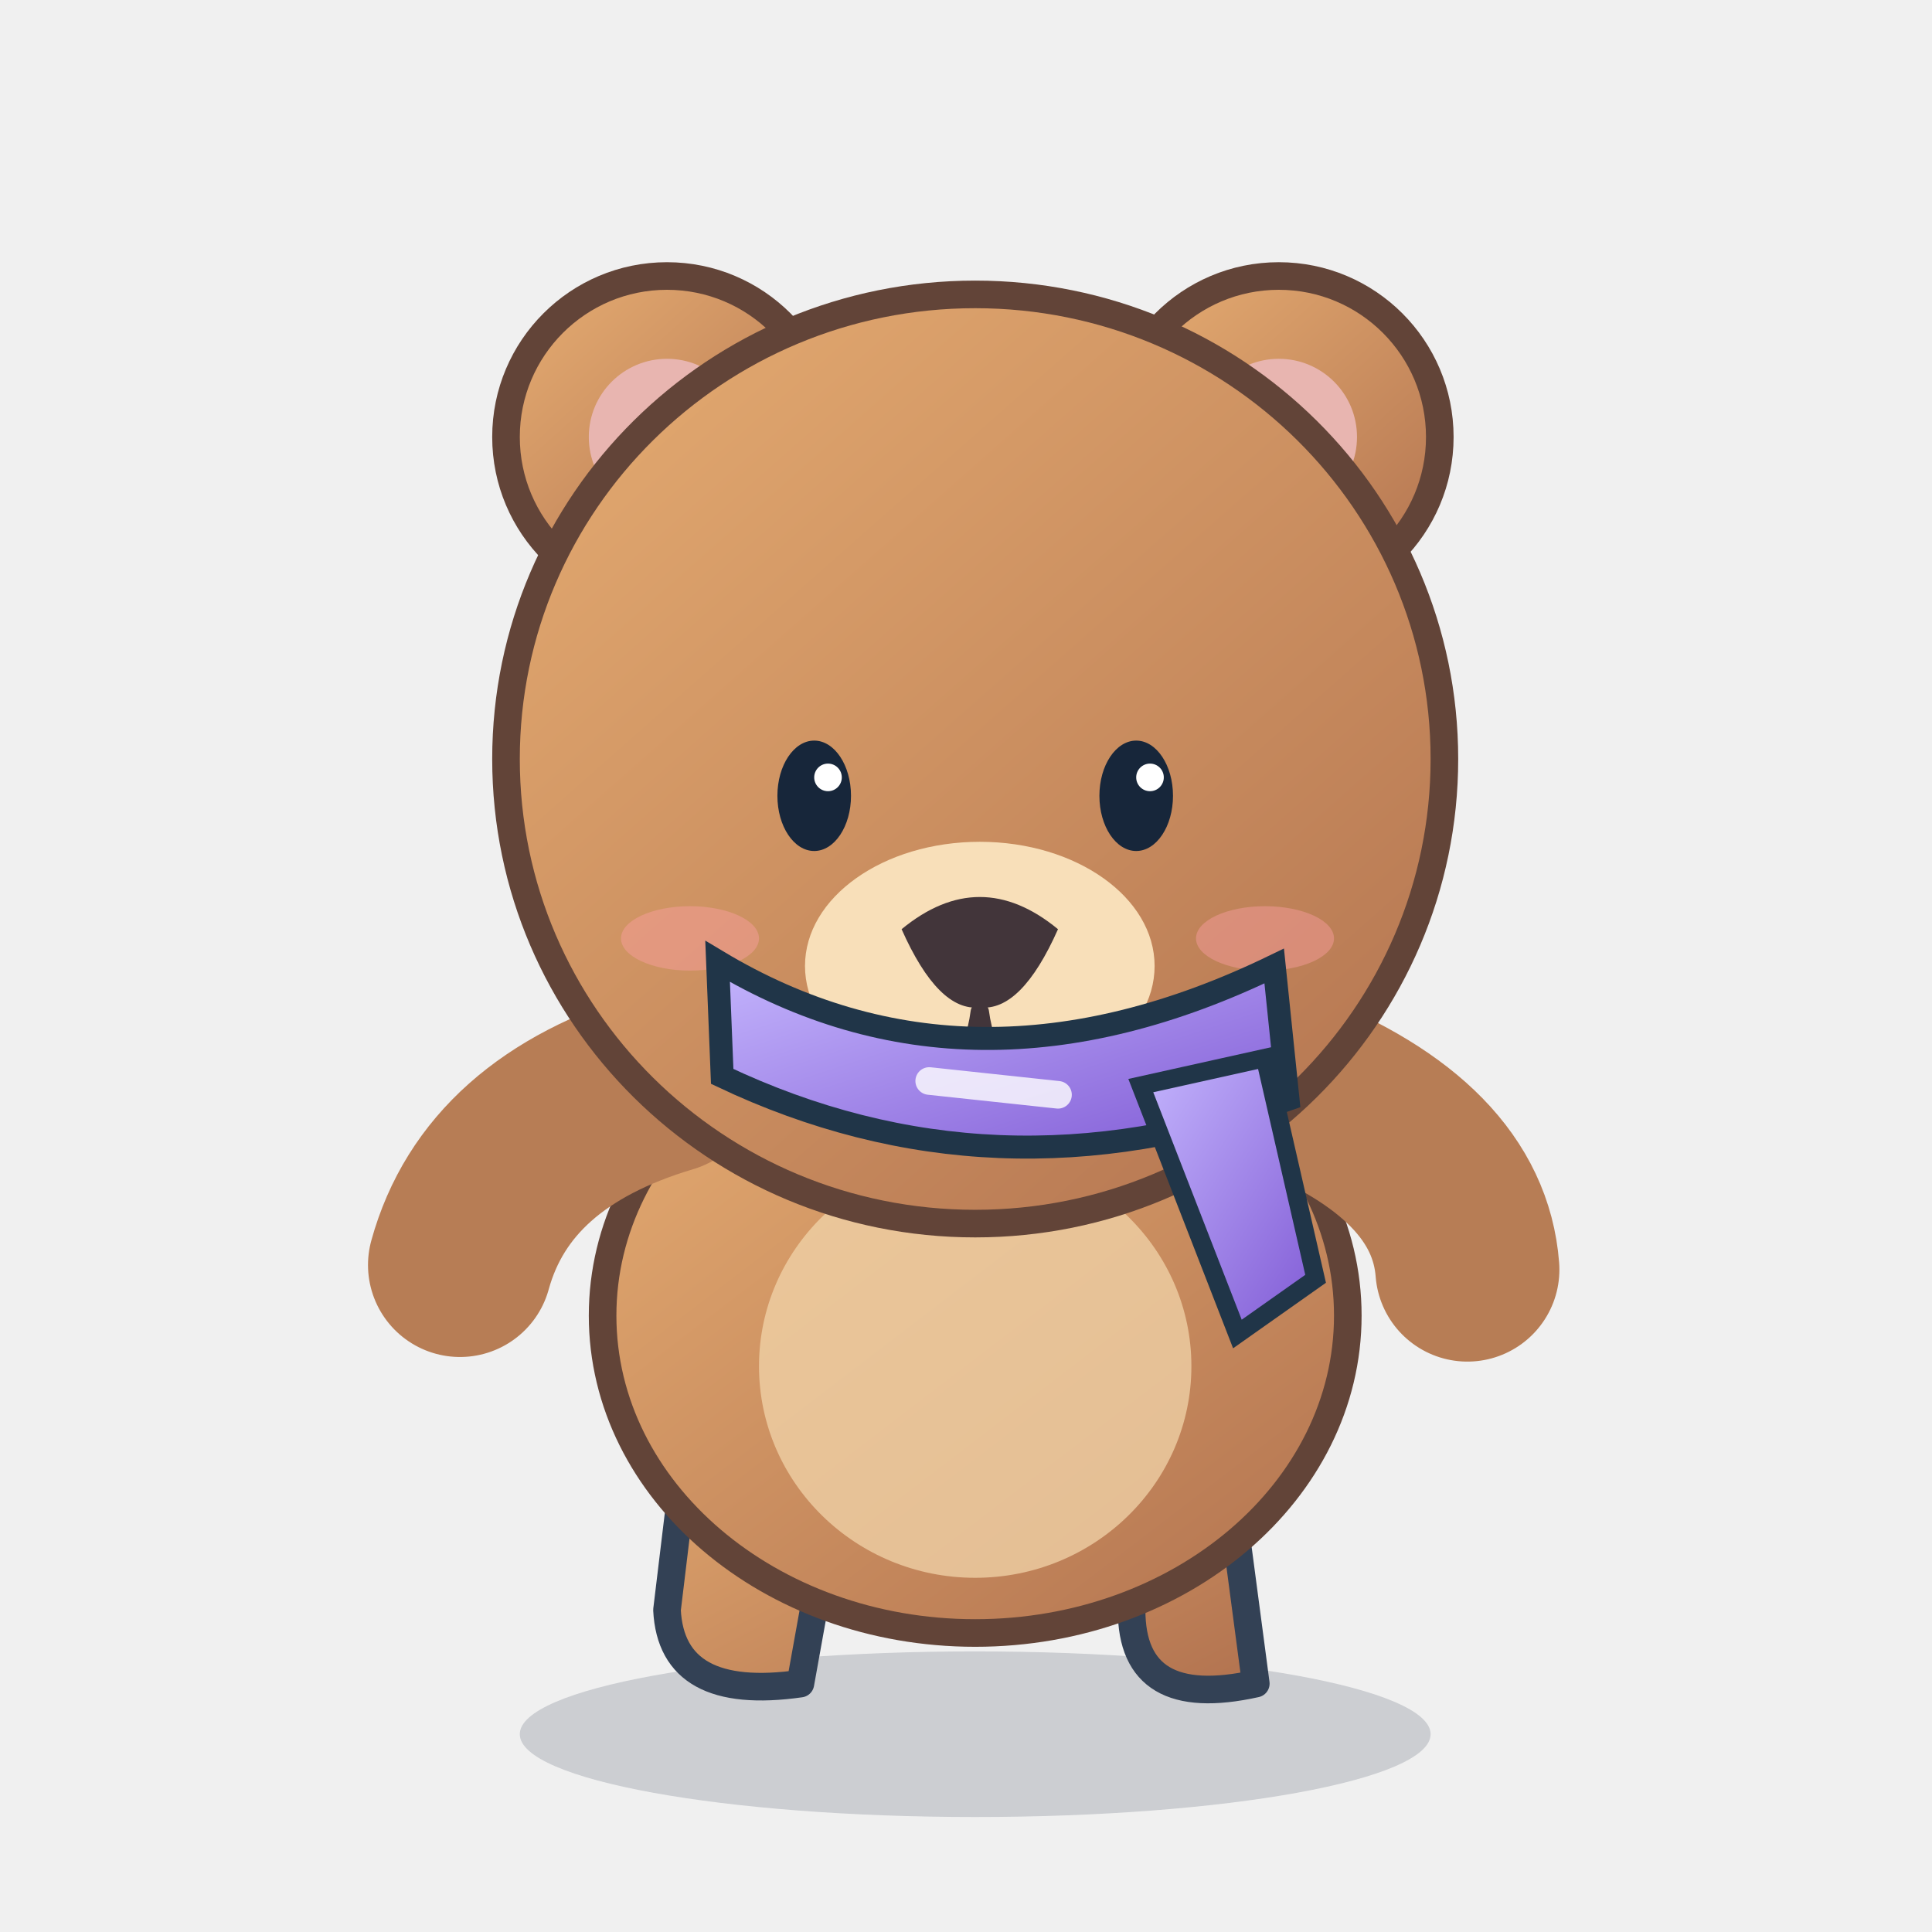
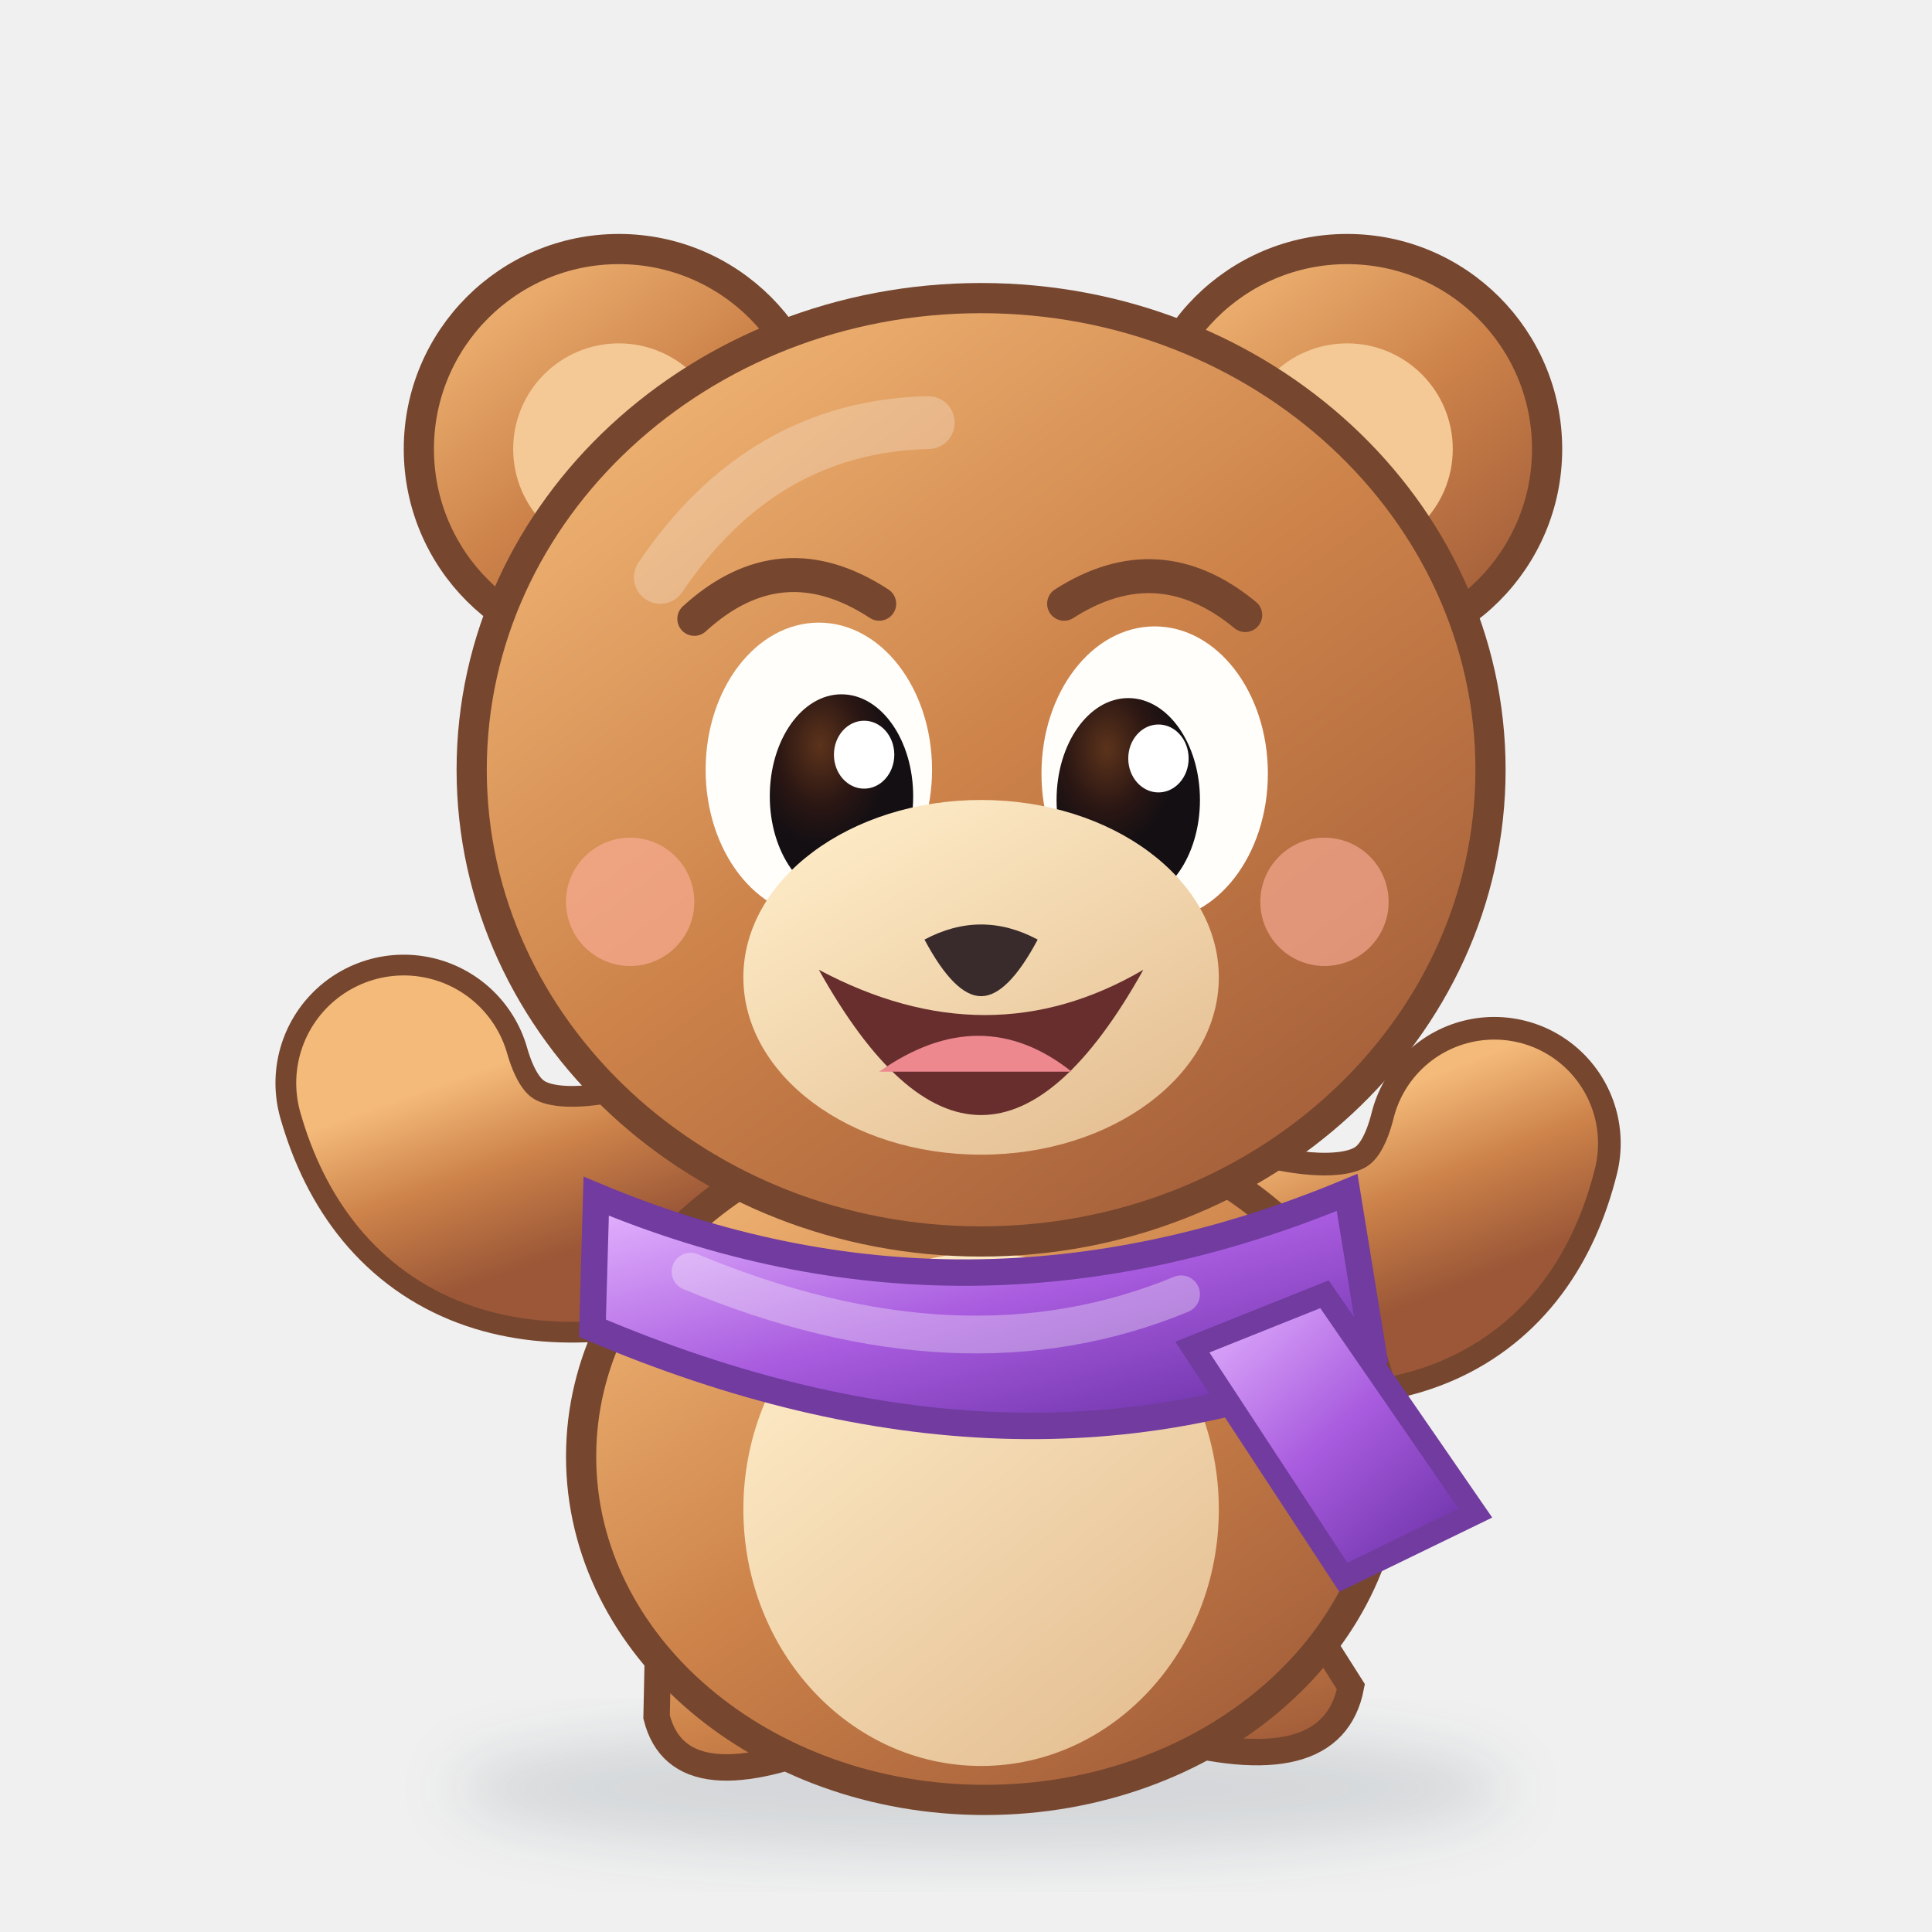
- <svg xmlns="http://www.w3.org/2000/svg" viewBox="0 0 420 420" width="420" height="420" role="img" aria-label="Beruang podium">
+ <svg xmlns="http://www.w3.org/2000/svg" viewBox="0 0 512 512" width="512" height="512" role="img" aria-label="Beruang pose podium">
  <defs>
-     <linearGradient id="fur" x1="0" y1="0" x2=".9" y2="1">
-       <stop stop-color="#e6ad72" />
-       <stop offset="1" stop-color="#b47551" />
+     <linearGradient id="ele" x1=".1" y1=".02" x2=".9" y2="1">
+       <stop stop-color="#d7e9ec" />
+       <stop offset=".43" stop-color="#a9c8d0" />
+       <stop offset="1" stop-color="#7296a4" />
    </linearGradient>
-     <linearGradient id="scarf" x1="0" y1="0" x2="1" y2="1">
-       <stop stop-color="#c4b5fd" />
-       <stop offset="1" stop-color="#805ad5" />
+     <linearGradient id="ear" x1="0" x2="1" y1="0" y2="1">
+       <stop stop-color="#ffd7ca" />
+       <stop offset="1" stop-color="#e9a4aa" />
    </linearGradient>
+     <linearGradient id="bear" x1=".14" x2=".93" y1="0" y2="1">
+       <stop stop-color="#f4ba79" />
+       <stop offset=".48" stop-color="#cc8249" />
+       <stop offset="1" stop-color="#9b5737" />
+     </linearGradient>
+     <linearGradient id="belly" x1=".1" y1="0" x2=".85" y2="1">
+       <stop stop-color="#ffefcb" />
+       <stop offset="1" stop-color="#e4bd91" />
+     </linearGradient>
+     <linearGradient id="teal" x1=".05" y1="0" x2=".95" y2="1">
+       <stop stop-color="#5ff0ed" />
+       <stop offset=".48" stop-color="#00bbb7" />
+       <stop offset="1" stop-color="#007e89" />
+     </linearGradient>
+     <linearGradient id="purple" x1=".05" y1="0" x2=".95" y2="1">
+       <stop stop-color="#e4b4ff" />
+       <stop offset=".5" stop-color="#a85bde" />
+       <stop offset="1" stop-color="#642da1" />
+     </linearGradient>
+     <radialGradient id="eye" cx=".35" cy=".25">
+       <stop stop-color="#5c331b" />
+       <stop offset=".6" stop-color="#2a1613" />
+       <stop offset="1" stop-color="#130f13" />
+     </radialGradient>
+     <filter id="shadow" x="-20%" y="-20%" width="140%" height="150%">
+       <feGaussianBlur stdDeviation="8" />
+     </filter>
  </defs>
-   <ellipse cx="212" cy="377" rx="99" ry="18" fill="#16243b" opacity=".17" />
-   <g transform="translate(0 0) rotate(0 212 230)">
-     <path d="M152 292 L145 350 Q146 370 174 366 L183 316 Z M239 312 L246 350 Q246 372 273 366 L264 298 Z" fill="url(#fur)" stroke="#334155" stroke-width="6" stroke-linejoin="round" />
-     <ellipse cx="212" cy="286" rx="81" ry="69" fill="url(#fur)" stroke="#624438" stroke-width="6" />
-     <ellipse cx="212" cy="297" rx="47" ry="46" fill="#f2d4aa" opacity=".75" />
-     <path d="M145 235 Q108 246 100 275 M279 235 Q317 250 319 276" stroke="#b77d55" stroke-width="40" stroke-linecap="round" fill="none" />
-     <circle cx="145" cy="95" r="35" fill="url(#fur)" stroke="#624438" stroke-width="6" />
-     <circle cx="278" cy="95" r="35" fill="url(#fur)" stroke="#624438" stroke-width="6" />
-     <circle cx="145" cy="95" r="17" fill="#e8b5b0" />
-     <circle cx="278" cy="95" r="17" fill="#e8b5b0" />
-     <ellipse cx="212" cy="165" rx="102" ry="101" fill="url(#fur)" stroke="#624438" stroke-width="6" />
-     <ellipse cx="177" cy="173" rx="8" ry="12" fill="#17263a" />
-     <ellipse cx="247" cy="173" rx="8" ry="12" fill="#17263a" />
-     <circle cx="180" cy="169" r="3" fill="white" />
-     <circle cx="250" cy="169" r="3" fill="white" />
-     <ellipse cx="150" cy="204" rx="15" ry="7" fill="#ff9fa8" opacity=".42" />
-     <ellipse cx="275" cy="204" rx="15" ry="7" fill="#ff9fa8" opacity=".42" />
-     <ellipse cx="213" cy="210" rx="38" ry="27" fill="#f8dfb9" />
-     <path d="M196 202 Q213 188 230 202 Q222 220 213 219 Q204 220 196 202" fill="#42353a" />
-     <path d="M213 220 Q211 235 200 235 M213 220 Q215 235 227 235" fill="none" stroke="#42353a" stroke-width="4" stroke-linecap="round" />
-     <path d="M156 209 Q211 242 277 210 L280 239 Q216 262 157 234 Z" fill="url(#scarf)" stroke="#203548" stroke-width="5" />
-     <path d="M248 236 L269 290 L286 278 L275 230 Z" fill="url(#scarf)" stroke="#203548" stroke-width="4" />
-     <path d="M202 235 L230 238" stroke="#ffffff" stroke-width="6" stroke-linecap="round" opacity=".8" />
+   <ellipse cx="260" cy="474" rx="140" ry="17" fill="#172c3e" opacity=".13" filter="url(#shadow)" />
+   <g transform="translate(0 0) rotate(0 255 320)">
+     <path d="M175 408 L174 455 Q180 479 224 460 L234 415 Z M297 414 L307 460 Q353 473 358 447 L332 406 Z" fill="url(#bear)" stroke="#76462f" stroke-width="7" />
+     <path d="M184 316 Q121 336 107 287" fill="none" stroke="#76462f" stroke-width="68" stroke-linecap="round" />
+     <path d="M184 316 Q121 336 107 287" fill="none" stroke="url(#bear)" stroke-width="57" stroke-linecap="round" />
+     <path d="M324 335 Q384 351 396 303" fill="none" stroke="#76462f" stroke-width="67" stroke-linecap="round" />
+     <path d="M324 335 Q384 351 396 303" fill="none" stroke="url(#bear)" stroke-width="55" stroke-linecap="round" />
+     <ellipse cx="261" cy="386" rx="107" ry="91" fill="url(#bear)" stroke="#76462f" stroke-width="8" />
+     <ellipse cx="260" cy="400" rx="63" ry="68" fill="url(#belly)" />
+     <circle cx="164" cy="119" r="53" fill="url(#bear)" stroke="#76462f" stroke-width="8" />
+     <circle cx="357" cy="119" r="53" fill="url(#bear)" stroke="#76462f" stroke-width="8" />
+     <circle cx="164" cy="119" r="28" fill="#f4c996" />
+     <circle cx="357" cy="119" r="28" fill="#f4c996" />
+     <ellipse cx="260" cy="204" rx="135" ry="125" fill="url(#bear)" stroke="#76462f" stroke-width="8" />
+     <path d="M175 153 Q202 113 246 112" fill="none" stroke="white" stroke-width="14" stroke-opacity=".25" stroke-linecap="round" />
+     <path d="M184 164 Q207 143 233 160 M282 160 Q307 144 330 163" fill="none" stroke="#76462f" stroke-width="9" stroke-linecap="round" />
+     <ellipse cx="217" cy="204" rx="30" ry="39" fill="#fffefa" />
+     <ellipse cx="306" cy="205" rx="30" ry="39" fill="#fffefa" />
+     <ellipse cx="223" cy="211" rx="19" ry="27" fill="url(#eye)" />
+     <ellipse cx="299" cy="212" rx="19" ry="27" fill="url(#eye)" />
+     <ellipse cx="229" cy="200" rx="8" ry="9" fill="white" />
+     <ellipse cx="307" cy="201" rx="8" ry="9" fill="white" />
+     <circle cx="167" cy="239" r="17" fill="#ffb19f" opacity=".6" />
+     <circle cx="351" cy="239" r="17" fill="#ffb19f" opacity=".6" />
+     <ellipse cx="260" cy="259" rx="63" ry="47" fill="url(#belly)" />
+     <path d="M217 257 Q260 334 303 257 Q262 281 217 257Z" fill="#672e2d" />
+     <path d="M233 284 Q260 265 284 284" fill="#ed888f" />
+     <path d="M245 249 Q260 241 275 249 Q267 264 260 264 Q253 264 245 249Z" fill="#392a2c" />
+     <path d="M158 317 Q256 358 357 316 L364 359 Q270 400 157 352Z" fill="url(#purple)" stroke="#713b9f" stroke-width="7" />
+     <path d="M316 357 L356 418 L391 401 L351 343Z" fill="url(#purple)" stroke="#713b9f" stroke-width="6" />
+     <path d="M183 337 Q255 367 313 343" fill="none" stroke="white" stroke-opacity=".32" stroke-width="10" stroke-linecap="round" />
  </g>
</svg>
